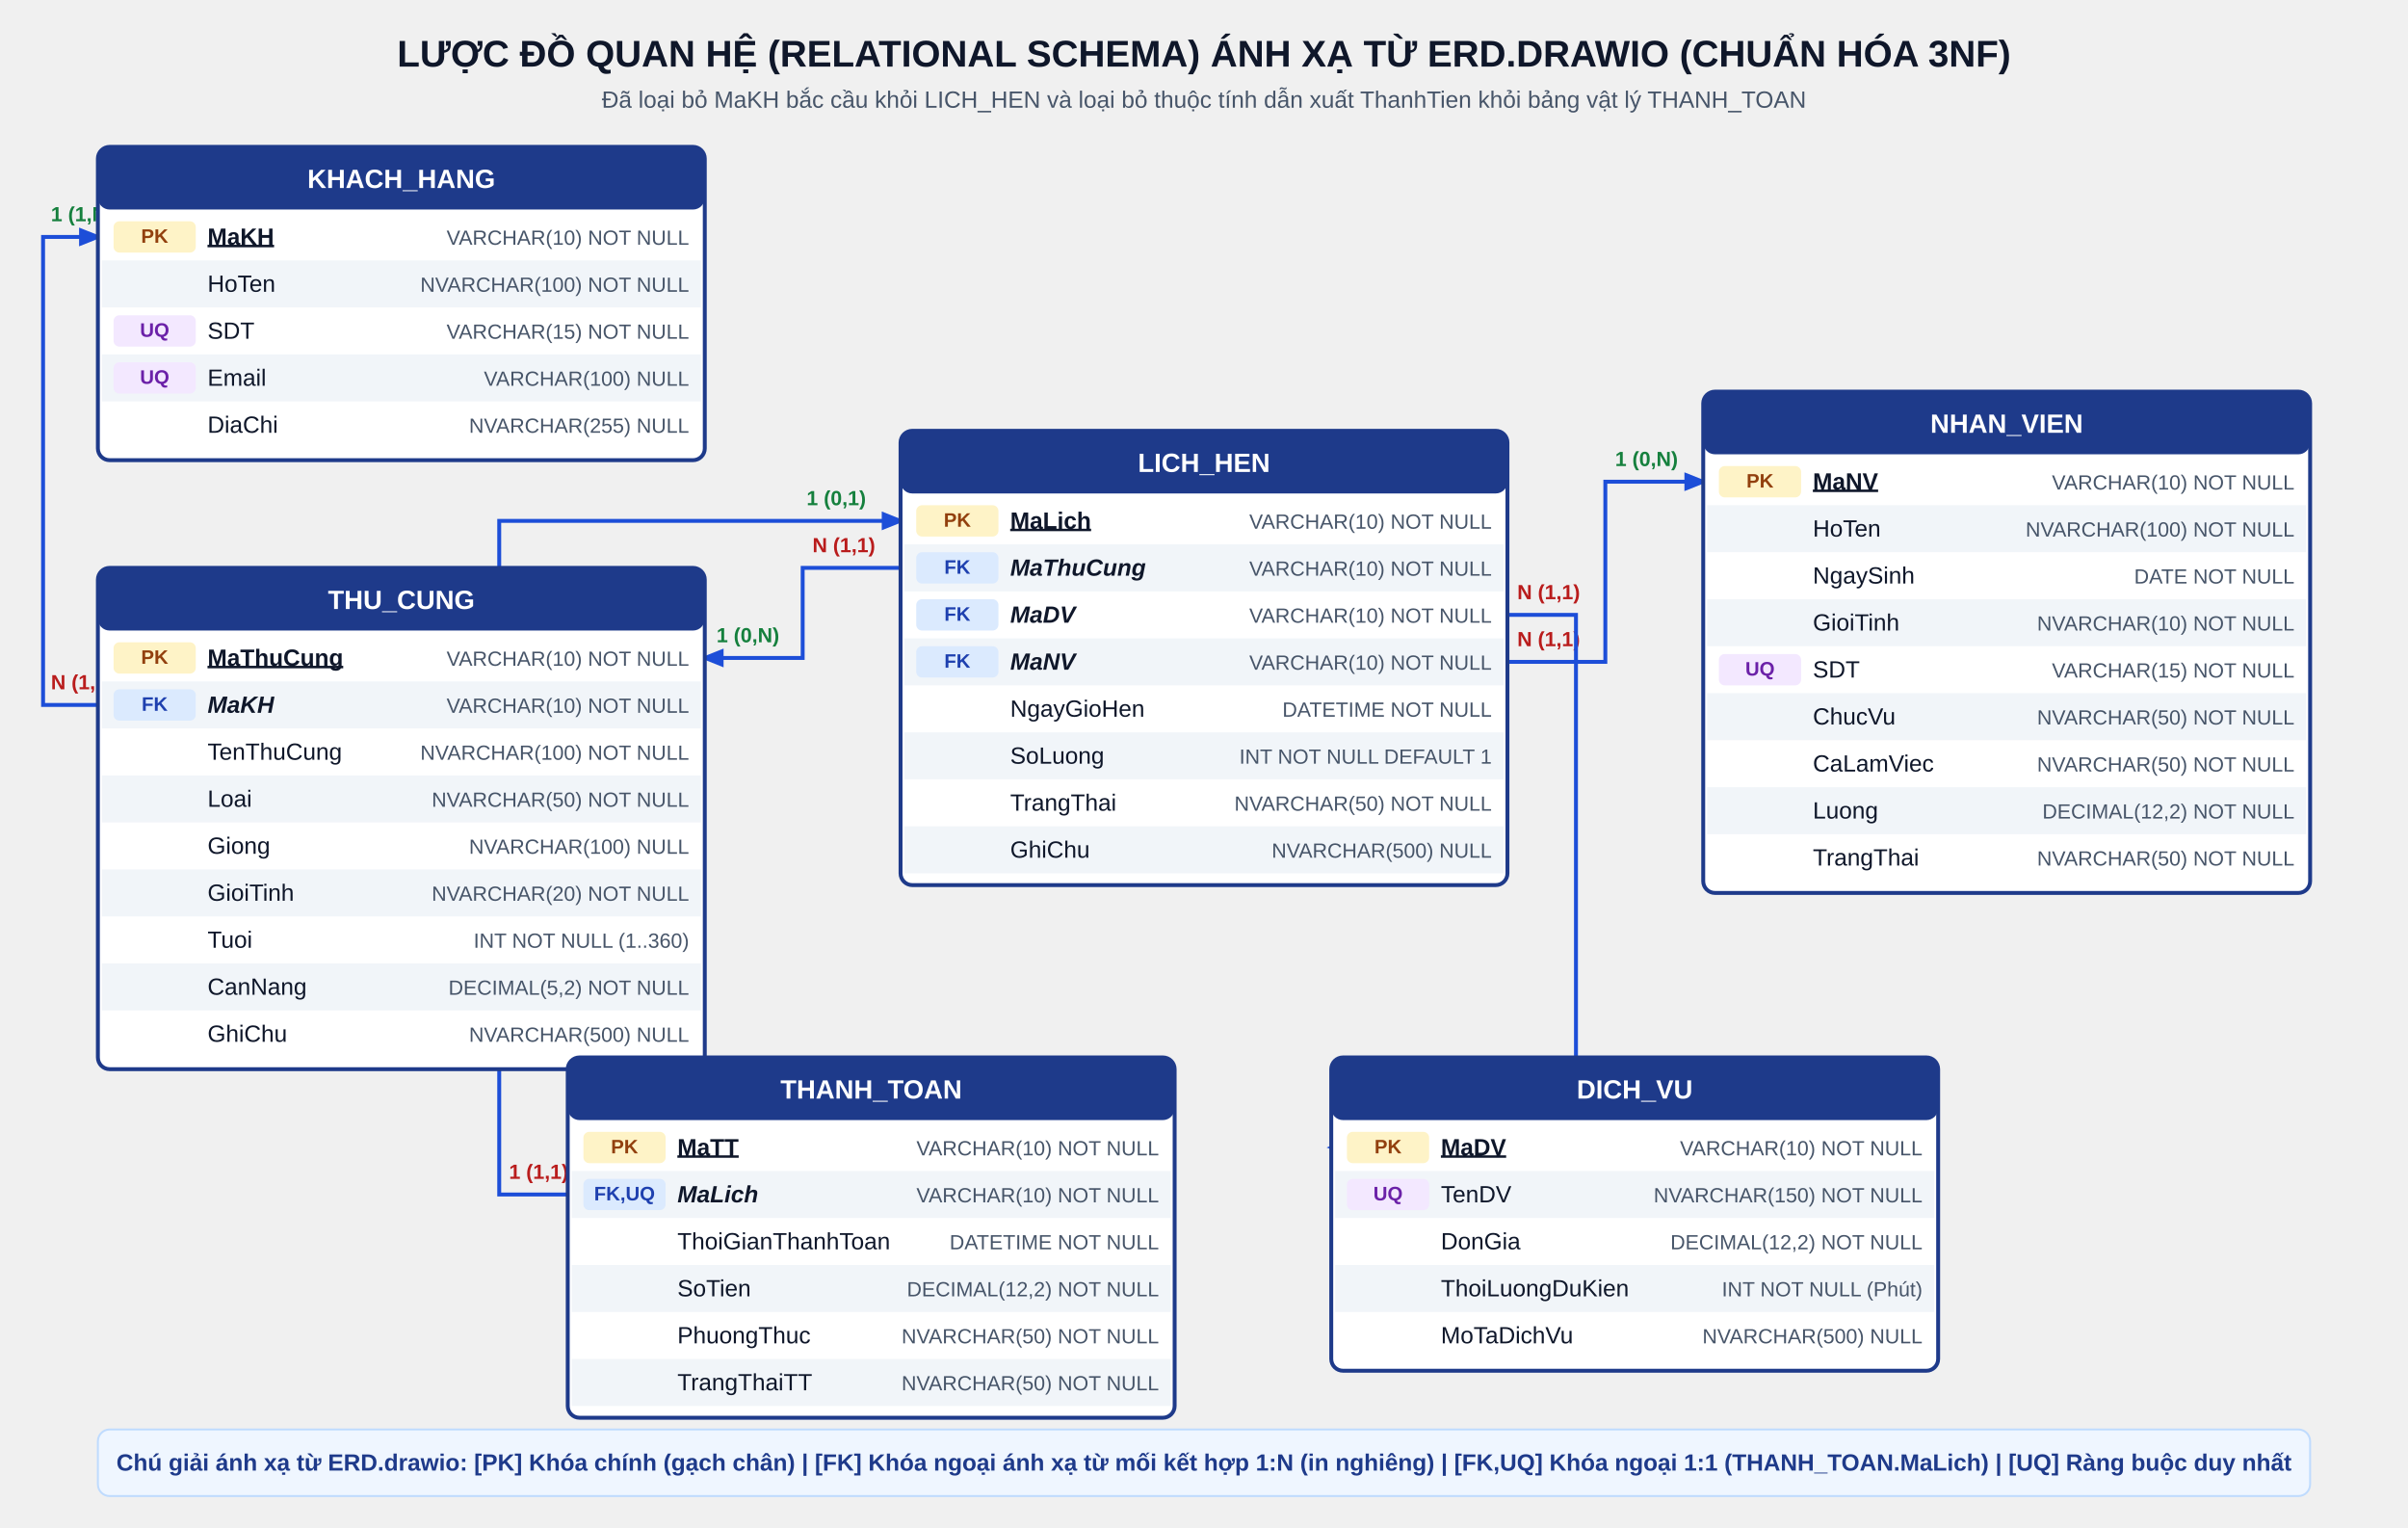
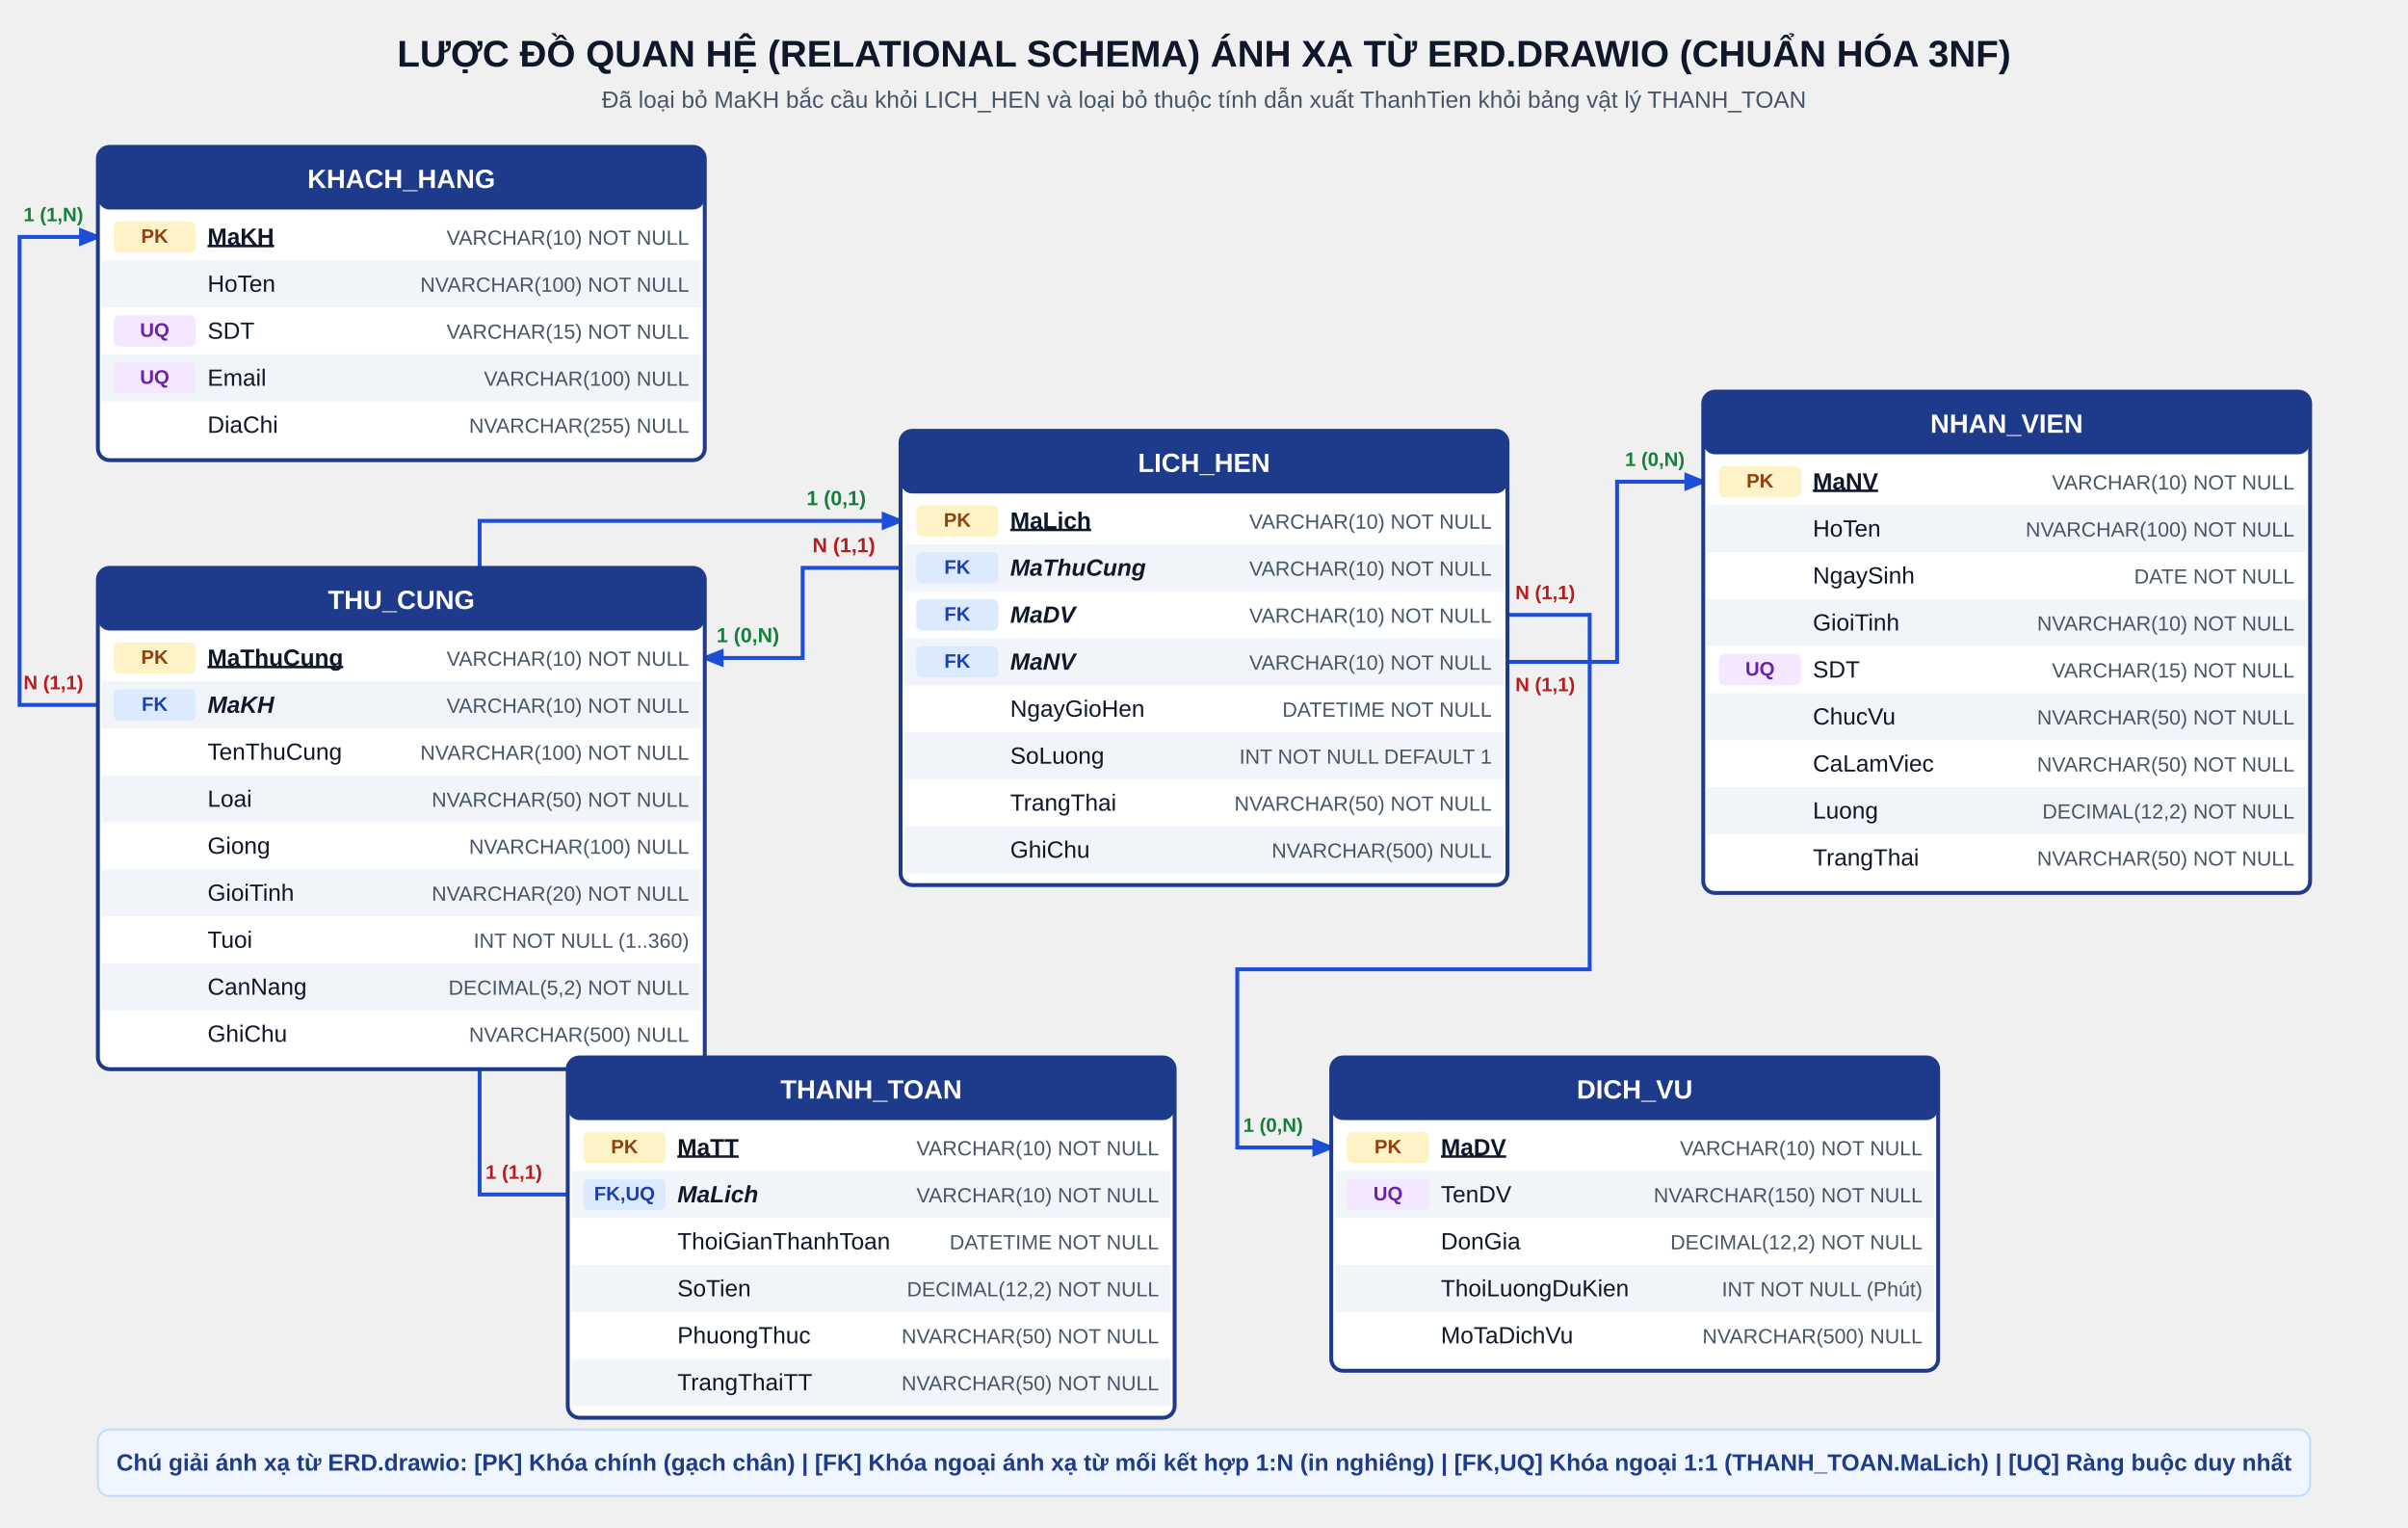
<svg xmlns="http://www.w3.org/2000/svg" viewBox="0 0 1230 780" width="100%" style="background:#f8fafc;font-family:Segoe UI,Arial,sans-serif;">
  <defs>
    <marker id="arrow" viewBox="0 0 10 10" refX="8" refY="5" markerWidth="6" markerHeight="6" orient="auto-start-reverse">
      <path d="M 0 1 L 10 5 L 0 9 z" fill="#1d4ed8" />
    </marker>
  </defs>
  <text x="615" y="34" text-anchor="middle" font-size="19" font-weight="bold" fill="#0f172a">LƯỢC ĐỒ QUAN HỆ (RELATIONAL SCHEMA) ÁNH XẠ TỪ ERD.DRAWIO (CHUẨN HÓA 3NF)</text>
  <text x="615" y="55" text-anchor="middle" font-size="12" fill="#475569">Đã loại bỏ MaKH bắc cầu khỏi LICH_HEN và loại bỏ thuộc tính dẫn xuất ThanhTien khỏi bảng vật lý THANH_TOAN</text>
-   <path d="M 50 360 L 22 360 L 22 121 L 50 121" fill="none" stroke="#1d4ed8" stroke-width="2" marker-end="url(#arrow)" />
-   <text x="26" y="352" font-size="10.5" font-weight="bold" fill="#b91c1c">N (1,1)</text>
-   <text x="26" y="113" font-size="10.5" font-weight="bold" fill="#15803d">1 (1,N)</text>
+   <path d="M 50 360 L 10 360 L 10 121 L 50 121" fill="none" stroke="#1d4ed8" stroke-width="2" marker-end="url(#arrow)" />
+   <text x="12" y="352" font-size="10" font-weight="bold" fill="#b91c1c">N (1,1)</text>
+   <text x="12" y="113" font-size="10" font-weight="bold" fill="#15803d">1 (1,N)</text>
  <path d="M 460 290 L 410 290 L 410 336 L 360 336" fill="none" stroke="#1d4ed8" stroke-width="2" marker-end="url(#arrow)" />
  <text x="415" y="282" font-size="10.5" font-weight="bold" fill="#b91c1c">N (1,1)</text>
  <text x="366" y="328" font-size="10.5" font-weight="bold" fill="#15803d">1 (0,N)</text>
-   <path d="M 770 338 L 820 338 L 820 246 L 870 246" fill="none" stroke="#1d4ed8" stroke-width="2" marker-end="url(#arrow)" />
-   <text x="775" y="330" font-size="10.5" font-weight="bold" fill="#b91c1c">N (1,1)</text>
-   <text x="825" y="238" font-size="10.5" font-weight="bold" fill="#15803d">1 (0,N)</text>
-   <path d="M 770 314 L 805 314 L 805 586 L 680 586" fill="none" stroke="#1d4ed8" stroke-width="2" marker-end="url(#arrow)" />
-   <text x="775" y="306" font-size="10.5" font-weight="bold" fill="#b91c1c">N (1,1)</text>
-   <text x="745" y="578" font-size="10.5" font-weight="bold" fill="#15803d">1 (0,N)</text>
-   <path d="M 290 610 L 255 610 L 255 266 L 460 266" fill="none" stroke="#1d4ed8" stroke-width="2" marker-end="url(#arrow)" />
-   <text x="260" y="602" font-size="10.5" font-weight="bold" fill="#b91c1c">1 (1,1)</text>
+   <path d="M 770 338 L 826 338 L 826 246 L 870 246" fill="none" stroke="#1d4ed8" stroke-width="2" marker-end="url(#arrow)" />
+   <text x="774" y="353" font-size="10" font-weight="bold" fill="#b91c1c">N (1,1)</text>
+   <text x="830" y="238" font-size="10" font-weight="bold" fill="#15803d">1 (0,N)</text>
+   <path d="M 770 314 L 812 314 L 812 495 L 632 495 L 632 586 L 680 586" fill="none" stroke="#1d4ed8" stroke-width="2" marker-end="url(#arrow)" />
+   <text x="774" y="306" font-size="10" font-weight="bold" fill="#b91c1c">N (1,1)</text>
+   <text x="635" y="578" font-size="10" font-weight="bold" fill="#15803d">1 (0,N)</text>
+   <path d="M 290 610 L 245 610 L 245 266 L 460 266" fill="none" stroke="#1d4ed8" stroke-width="2" marker-end="url(#arrow)" />
+   <text x="248" y="602" font-size="10" font-weight="bold" fill="#b91c1c">1 (1,1)</text>
  <text x="412" y="258" font-size="10.5" font-weight="bold" fill="#15803d">1 (0,1)</text>
  <rect x="50" y="75" width="310" height="160" rx="6" fill="#ffffff" stroke="#1e3a8a" stroke-width="2" />
  <rect x="50" y="75" width="310" height="32" rx="6" fill="#1e3a8a" />
  <text x="205.0" y="96" text-anchor="middle" font-size="13.5" font-weight="bold" fill="#ffffff">KHACH_HANG</text>
  <rect x="58" y="113" width="42" height="16" rx="3" fill="#fef3c7" />
  <text x="79" y="124" text-anchor="middle" font-size="10" font-weight="bold" fill="#92400e">PK</text>
  <text x="106" y="125" font-size="12" font-weight="bold" fill="#0f172a" text-decoration="underline">MaKH</text>
  <text x="352" y="125" text-anchor="end" font-size="10.5" fill="#475569">VARCHAR(10) NOT NULL</text>
  <rect x="52" y="133" width="306" height="24" fill="#f1f5f9" />
  <text x="106" y="149" font-size="12" font-weight="normal" fill="#0f172a">HoTen</text>
  <text x="352" y="149" text-anchor="end" font-size="10.5" fill="#475569">NVARCHAR(100) NOT NULL</text>
  <rect x="58" y="161" width="42" height="16" rx="3" fill="#f3e8ff" />
  <text x="79" y="172" text-anchor="middle" font-size="10" font-weight="bold" fill="#6b21a8">UQ</text>
  <text x="106" y="173" font-size="12" font-weight="normal" fill="#0f172a">SDT</text>
  <text x="352" y="173" text-anchor="end" font-size="10.5" fill="#475569">VARCHAR(15) NOT NULL</text>
  <rect x="52" y="181" width="306" height="24" fill="#f1f5f9" />
  <rect x="58" y="185" width="42" height="16" rx="3" fill="#f3e8ff" />
  <text x="79" y="196" text-anchor="middle" font-size="10" font-weight="bold" fill="#6b21a8">UQ</text>
  <text x="106" y="197" font-size="12" font-weight="normal" fill="#0f172a">Email</text>
  <text x="352" y="197" text-anchor="end" font-size="10.5" fill="#475569">VARCHAR(100) NULL</text>
  <text x="106" y="221" font-size="12" font-weight="normal" fill="#0f172a">DiaChi</text>
  <text x="352" y="221" text-anchor="end" font-size="10.5" fill="#475569">NVARCHAR(255) NULL</text>
  <rect x="50" y="290" width="310" height="256" rx="6" fill="#ffffff" stroke="#1e3a8a" stroke-width="2" />
  <rect x="50" y="290" width="310" height="32" rx="6" fill="#1e3a8a" />
  <text x="205.0" y="311" text-anchor="middle" font-size="13.5" font-weight="bold" fill="#ffffff">THU_CUNG</text>
  <rect x="58" y="328" width="42" height="16" rx="3" fill="#fef3c7" />
  <text x="79" y="339" text-anchor="middle" font-size="10" font-weight="bold" fill="#92400e">PK</text>
  <text x="106" y="340" font-size="12" font-weight="bold" fill="#0f172a" text-decoration="underline">MaThuCung</text>
  <text x="352" y="340" text-anchor="end" font-size="10.5" fill="#475569">VARCHAR(10) NOT NULL</text>
  <rect x="52" y="348" width="306" height="24" fill="#f1f5f9" />
  <rect x="58" y="352" width="42" height="16" rx="3" fill="#dbeafe" />
  <text x="79" y="363" text-anchor="middle" font-size="10" font-weight="bold" fill="#1e40af">FK</text>
  <text x="106" y="364" font-size="12" font-weight="bold" fill="#0f172a" font-style="italic">MaKH</text>
  <text x="352" y="364" text-anchor="end" font-size="10.5" fill="#475569">VARCHAR(10) NOT NULL</text>
  <text x="106" y="388" font-size="12" font-weight="normal" fill="#0f172a">TenThuCung</text>
  <text x="352" y="388" text-anchor="end" font-size="10.5" fill="#475569">NVARCHAR(100) NOT NULL</text>
  <rect x="52" y="396" width="306" height="24" fill="#f1f5f9" />
  <text x="106" y="412" font-size="12" font-weight="normal" fill="#0f172a">Loai</text>
  <text x="352" y="412" text-anchor="end" font-size="10.5" fill="#475569">NVARCHAR(50) NOT NULL</text>
  <text x="106" y="436" font-size="12" font-weight="normal" fill="#0f172a">Giong</text>
  <text x="352" y="436" text-anchor="end" font-size="10.5" fill="#475569">NVARCHAR(100) NULL</text>
  <rect x="52" y="444" width="306" height="24" fill="#f1f5f9" />
  <text x="106" y="460" font-size="12" font-weight="normal" fill="#0f172a">GioiTinh</text>
  <text x="352" y="460" text-anchor="end" font-size="10.5" fill="#475569">NVARCHAR(20) NOT NULL</text>
  <text x="106" y="484" font-size="12" font-weight="normal" fill="#0f172a">Tuoi</text>
  <text x="352" y="484" text-anchor="end" font-size="10.5" fill="#475569">INT NOT NULL (1..360)</text>
  <rect x="52" y="492" width="306" height="24" fill="#f1f5f9" />
  <text x="106" y="508" font-size="12" font-weight="normal" fill="#0f172a">CanNang</text>
  <text x="352" y="508" text-anchor="end" font-size="10.5" fill="#475569">DECIMAL(5,2) NOT NULL</text>
  <text x="106" y="532" font-size="12" font-weight="normal" fill="#0f172a">GhiChu</text>
  <text x="352" y="532" text-anchor="end" font-size="10.5" fill="#475569">NVARCHAR(500) NULL</text>
  <rect x="460" y="220" width="310" height="232" rx="6" fill="#ffffff" stroke="#1e3a8a" stroke-width="2" />
  <rect x="460" y="220" width="310" height="32" rx="6" fill="#1e3a8a" />
  <text x="615.0" y="241" text-anchor="middle" font-size="13.5" font-weight="bold" fill="#ffffff">LICH_HEN</text>
  <rect x="468" y="258" width="42" height="16" rx="3" fill="#fef3c7" />
  <text x="489" y="269" text-anchor="middle" font-size="10" font-weight="bold" fill="#92400e">PK</text>
  <text x="516" y="270" font-size="12" font-weight="bold" fill="#0f172a" text-decoration="underline">MaLich</text>
  <text x="762" y="270" text-anchor="end" font-size="10.5" fill="#475569">VARCHAR(10) NOT NULL</text>
  <rect x="462" y="278" width="306" height="24" fill="#f1f5f9" />
  <rect x="468" y="282" width="42" height="16" rx="3" fill="#dbeafe" />
  <text x="489" y="293" text-anchor="middle" font-size="10" font-weight="bold" fill="#1e40af">FK</text>
  <text x="516" y="294" font-size="12" font-weight="bold" fill="#0f172a" font-style="italic">MaThuCung</text>
  <text x="762" y="294" text-anchor="end" font-size="10.5" fill="#475569">VARCHAR(10) NOT NULL</text>
  <rect x="468" y="306" width="42" height="16" rx="3" fill="#dbeafe" />
  <text x="489" y="317" text-anchor="middle" font-size="10" font-weight="bold" fill="#1e40af">FK</text>
  <text x="516" y="318" font-size="12" font-weight="bold" fill="#0f172a" font-style="italic">MaDV</text>
  <text x="762" y="318" text-anchor="end" font-size="10.5" fill="#475569">VARCHAR(10) NOT NULL</text>
  <rect x="462" y="326" width="306" height="24" fill="#f1f5f9" />
  <rect x="468" y="330" width="42" height="16" rx="3" fill="#dbeafe" />
  <text x="489" y="341" text-anchor="middle" font-size="10" font-weight="bold" fill="#1e40af">FK</text>
  <text x="516" y="342" font-size="12" font-weight="bold" fill="#0f172a" font-style="italic">MaNV</text>
  <text x="762" y="342" text-anchor="end" font-size="10.5" fill="#475569">VARCHAR(10) NOT NULL</text>
  <text x="516" y="366" font-size="12" font-weight="normal" fill="#0f172a">NgayGioHen</text>
  <text x="762" y="366" text-anchor="end" font-size="10.5" fill="#475569">DATETIME NOT NULL</text>
  <rect x="462" y="374" width="306" height="24" fill="#f1f5f9" />
  <text x="516" y="390" font-size="12" font-weight="normal" fill="#0f172a">SoLuong</text>
  <text x="762" y="390" text-anchor="end" font-size="10.5" fill="#475569">INT NOT NULL DEFAULT 1</text>
  <text x="516" y="414" font-size="12" font-weight="normal" fill="#0f172a">TrangThai</text>
  <text x="762" y="414" text-anchor="end" font-size="10.5" fill="#475569">NVARCHAR(50) NOT NULL</text>
  <rect x="462" y="422" width="306" height="24" fill="#f1f5f9" />
  <text x="516" y="438" font-size="12" font-weight="normal" fill="#0f172a">GhiChu</text>
  <text x="762" y="438" text-anchor="end" font-size="10.5" fill="#475569">NVARCHAR(500) NULL</text>
  <rect x="870" y="200" width="310" height="256" rx="6" fill="#ffffff" stroke="#1e3a8a" stroke-width="2" />
  <rect x="870" y="200" width="310" height="32" rx="6" fill="#1e3a8a" />
  <text x="1025.0" y="221" text-anchor="middle" font-size="13.5" font-weight="bold" fill="#ffffff">NHAN_VIEN</text>
  <rect x="878" y="238" width="42" height="16" rx="3" fill="#fef3c7" />
  <text x="899" y="249" text-anchor="middle" font-size="10" font-weight="bold" fill="#92400e">PK</text>
  <text x="926" y="250" font-size="12" font-weight="bold" fill="#0f172a" text-decoration="underline">MaNV</text>
  <text x="1172" y="250" text-anchor="end" font-size="10.5" fill="#475569">VARCHAR(10) NOT NULL</text>
  <rect x="872" y="258" width="306" height="24" fill="#f1f5f9" />
  <text x="926" y="274" font-size="12" font-weight="normal" fill="#0f172a">HoTen</text>
  <text x="1172" y="274" text-anchor="end" font-size="10.5" fill="#475569">NVARCHAR(100) NOT NULL</text>
  <text x="926" y="298" font-size="12" font-weight="normal" fill="#0f172a">NgaySinh</text>
  <text x="1172" y="298" text-anchor="end" font-size="10.5" fill="#475569">DATE NOT NULL</text>
  <rect x="872" y="306" width="306" height="24" fill="#f1f5f9" />
  <text x="926" y="322" font-size="12" font-weight="normal" fill="#0f172a">GioiTinh</text>
  <text x="1172" y="322" text-anchor="end" font-size="10.5" fill="#475569">NVARCHAR(10) NOT NULL</text>
  <rect x="878" y="334" width="42" height="16" rx="3" fill="#f3e8ff" />
  <text x="899" y="345" text-anchor="middle" font-size="10" font-weight="bold" fill="#6b21a8">UQ</text>
  <text x="926" y="346" font-size="12" font-weight="normal" fill="#0f172a">SDT</text>
  <text x="1172" y="346" text-anchor="end" font-size="10.5" fill="#475569">VARCHAR(15) NOT NULL</text>
  <rect x="872" y="354" width="306" height="24" fill="#f1f5f9" />
  <text x="926" y="370" font-size="12" font-weight="normal" fill="#0f172a">ChucVu</text>
  <text x="1172" y="370" text-anchor="end" font-size="10.5" fill="#475569">NVARCHAR(50) NOT NULL</text>
  <text x="926" y="394" font-size="12" font-weight="normal" fill="#0f172a">CaLamViec</text>
  <text x="1172" y="394" text-anchor="end" font-size="10.5" fill="#475569">NVARCHAR(50) NOT NULL</text>
  <rect x="872" y="402" width="306" height="24" fill="#f1f5f9" />
  <text x="926" y="418" font-size="12" font-weight="normal" fill="#0f172a">Luong</text>
  <text x="1172" y="418" text-anchor="end" font-size="10.5" fill="#475569">DECIMAL(12,2) NOT NULL</text>
  <text x="926" y="442" font-size="12" font-weight="normal" fill="#0f172a">TrangThai</text>
  <text x="1172" y="442" text-anchor="end" font-size="10.5" fill="#475569">NVARCHAR(50) NOT NULL</text>
  <rect x="290" y="540" width="310" height="184" rx="6" fill="#ffffff" stroke="#1e3a8a" stroke-width="2" />
  <rect x="290" y="540" width="310" height="32" rx="6" fill="#1e3a8a" />
  <text x="445.0" y="561" text-anchor="middle" font-size="13.5" font-weight="bold" fill="#ffffff">THANH_TOAN</text>
  <rect x="298" y="578" width="42" height="16" rx="3" fill="#fef3c7" />
  <text x="319" y="589" text-anchor="middle" font-size="10" font-weight="bold" fill="#92400e">PK</text>
  <text x="346" y="590" font-size="12" font-weight="bold" fill="#0f172a" text-decoration="underline">MaTT</text>
  <text x="592" y="590" text-anchor="end" font-size="10.5" fill="#475569">VARCHAR(10) NOT NULL</text>
  <rect x="292" y="598" width="306" height="24" fill="#f1f5f9" />
  <rect x="298" y="602" width="42" height="16" rx="3" fill="#dbeafe" />
  <text x="319" y="613" text-anchor="middle" font-size="10" font-weight="bold" fill="#1e40af">FK,UQ</text>
  <text x="346" y="614" font-size="12" font-weight="bold" fill="#0f172a" font-style="italic">MaLich</text>
  <text x="592" y="614" text-anchor="end" font-size="10.5" fill="#475569">VARCHAR(10) NOT NULL</text>
  <text x="346" y="638" font-size="12" font-weight="normal" fill="#0f172a">ThoiGianThanhToan</text>
  <text x="592" y="638" text-anchor="end" font-size="10.5" fill="#475569">DATETIME NOT NULL</text>
  <rect x="292" y="646" width="306" height="24" fill="#f1f5f9" />
  <text x="346" y="662" font-size="12" font-weight="normal" fill="#0f172a">SoTien</text>
  <text x="592" y="662" text-anchor="end" font-size="10.5" fill="#475569">DECIMAL(12,2) NOT NULL</text>
  <text x="346" y="686" font-size="12" font-weight="normal" fill="#0f172a">PhuongThuc</text>
  <text x="592" y="686" text-anchor="end" font-size="10.5" fill="#475569">NVARCHAR(50) NOT NULL</text>
  <rect x="292" y="694" width="306" height="24" fill="#f1f5f9" />
  <text x="346" y="710" font-size="12" font-weight="normal" fill="#0f172a">TrangThaiTT</text>
  <text x="592" y="710" text-anchor="end" font-size="10.5" fill="#475569">NVARCHAR(50) NOT NULL</text>
  <rect x="680" y="540" width="310" height="160" rx="6" fill="#ffffff" stroke="#1e3a8a" stroke-width="2" />
  <rect x="680" y="540" width="310" height="32" rx="6" fill="#1e3a8a" />
  <text x="835.0" y="561" text-anchor="middle" font-size="13.5" font-weight="bold" fill="#ffffff">DICH_VU</text>
  <rect x="688" y="578" width="42" height="16" rx="3" fill="#fef3c7" />
  <text x="709" y="589" text-anchor="middle" font-size="10" font-weight="bold" fill="#92400e">PK</text>
  <text x="736" y="590" font-size="12" font-weight="bold" fill="#0f172a" text-decoration="underline">MaDV</text>
  <text x="982" y="590" text-anchor="end" font-size="10.5" fill="#475569">VARCHAR(10) NOT NULL</text>
  <rect x="682" y="598" width="306" height="24" fill="#f1f5f9" />
  <rect x="688" y="602" width="42" height="16" rx="3" fill="#f3e8ff" />
  <text x="709" y="613" text-anchor="middle" font-size="10" font-weight="bold" fill="#6b21a8">UQ</text>
  <text x="736" y="614" font-size="12" font-weight="normal" fill="#0f172a">TenDV</text>
  <text x="982" y="614" text-anchor="end" font-size="10.5" fill="#475569">NVARCHAR(150) NOT NULL</text>
  <text x="736" y="638" font-size="12" font-weight="normal" fill="#0f172a">DonGia</text>
  <text x="982" y="638" text-anchor="end" font-size="10.5" fill="#475569">DECIMAL(12,2) NOT NULL</text>
  <rect x="682" y="646" width="306" height="24" fill="#f1f5f9" />
  <text x="736" y="662" font-size="12" font-weight="normal" fill="#0f172a">ThoiLuongDuKien</text>
  <text x="982" y="662" text-anchor="end" font-size="10.5" fill="#475569">INT NOT NULL (Phút)</text>
  <text x="736" y="686" font-size="12" font-weight="normal" fill="#0f172a">MoTaDichVu</text>
  <text x="982" y="686" text-anchor="end" font-size="10.5" fill="#475569">NVARCHAR(500) NULL</text>
  <rect x="50" y="730" width="1130" height="34" rx="6" fill="#eff6ff" stroke="#bfdbfe" stroke-width="1" />
  <text x="615" y="751" text-anchor="middle" font-size="12" fill="#1e3a8a" font-weight="bold">Chú giải ánh xạ từ ERD.drawio: [PK] Khóa chính (gạch chân)  |  [FK] Khóa ngoại ánh xạ từ mối kết hợp 1:N (in nghiêng)  |  [FK,UQ] Khóa ngoại 1:1 (THANH_TOAN.MaLich)  |  [UQ] Ràng buộc duy nhất</text>
</svg>
